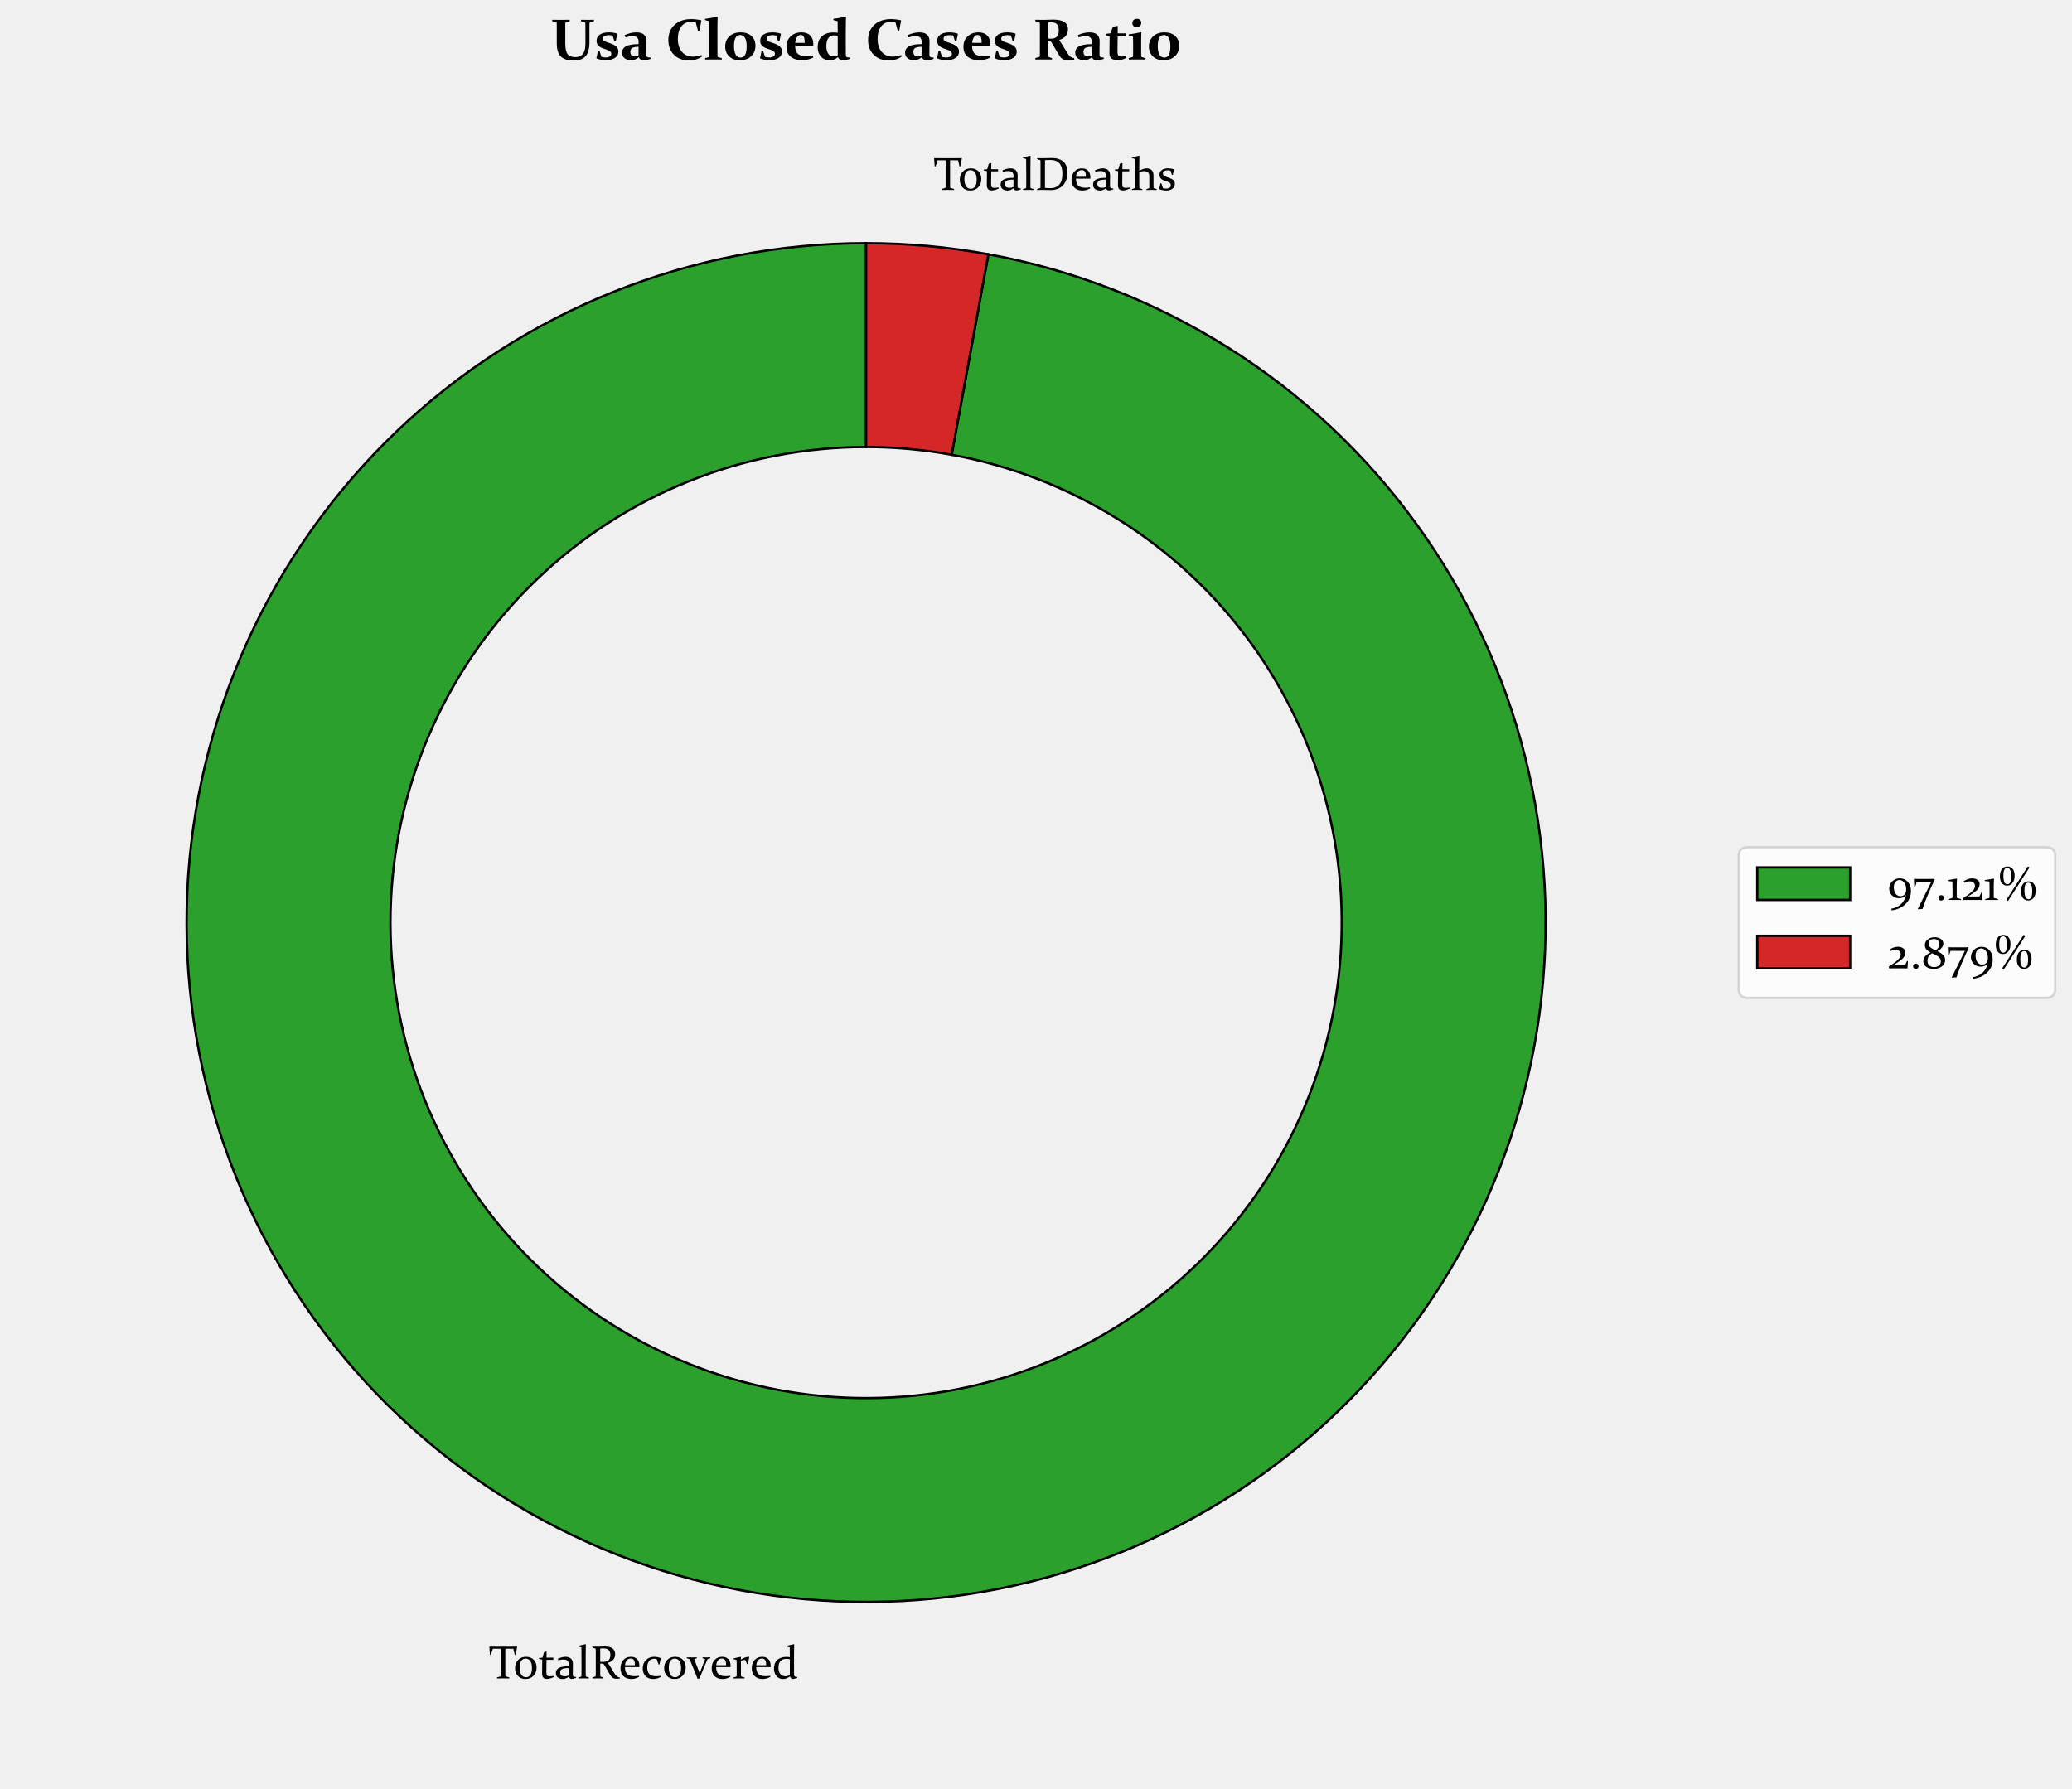
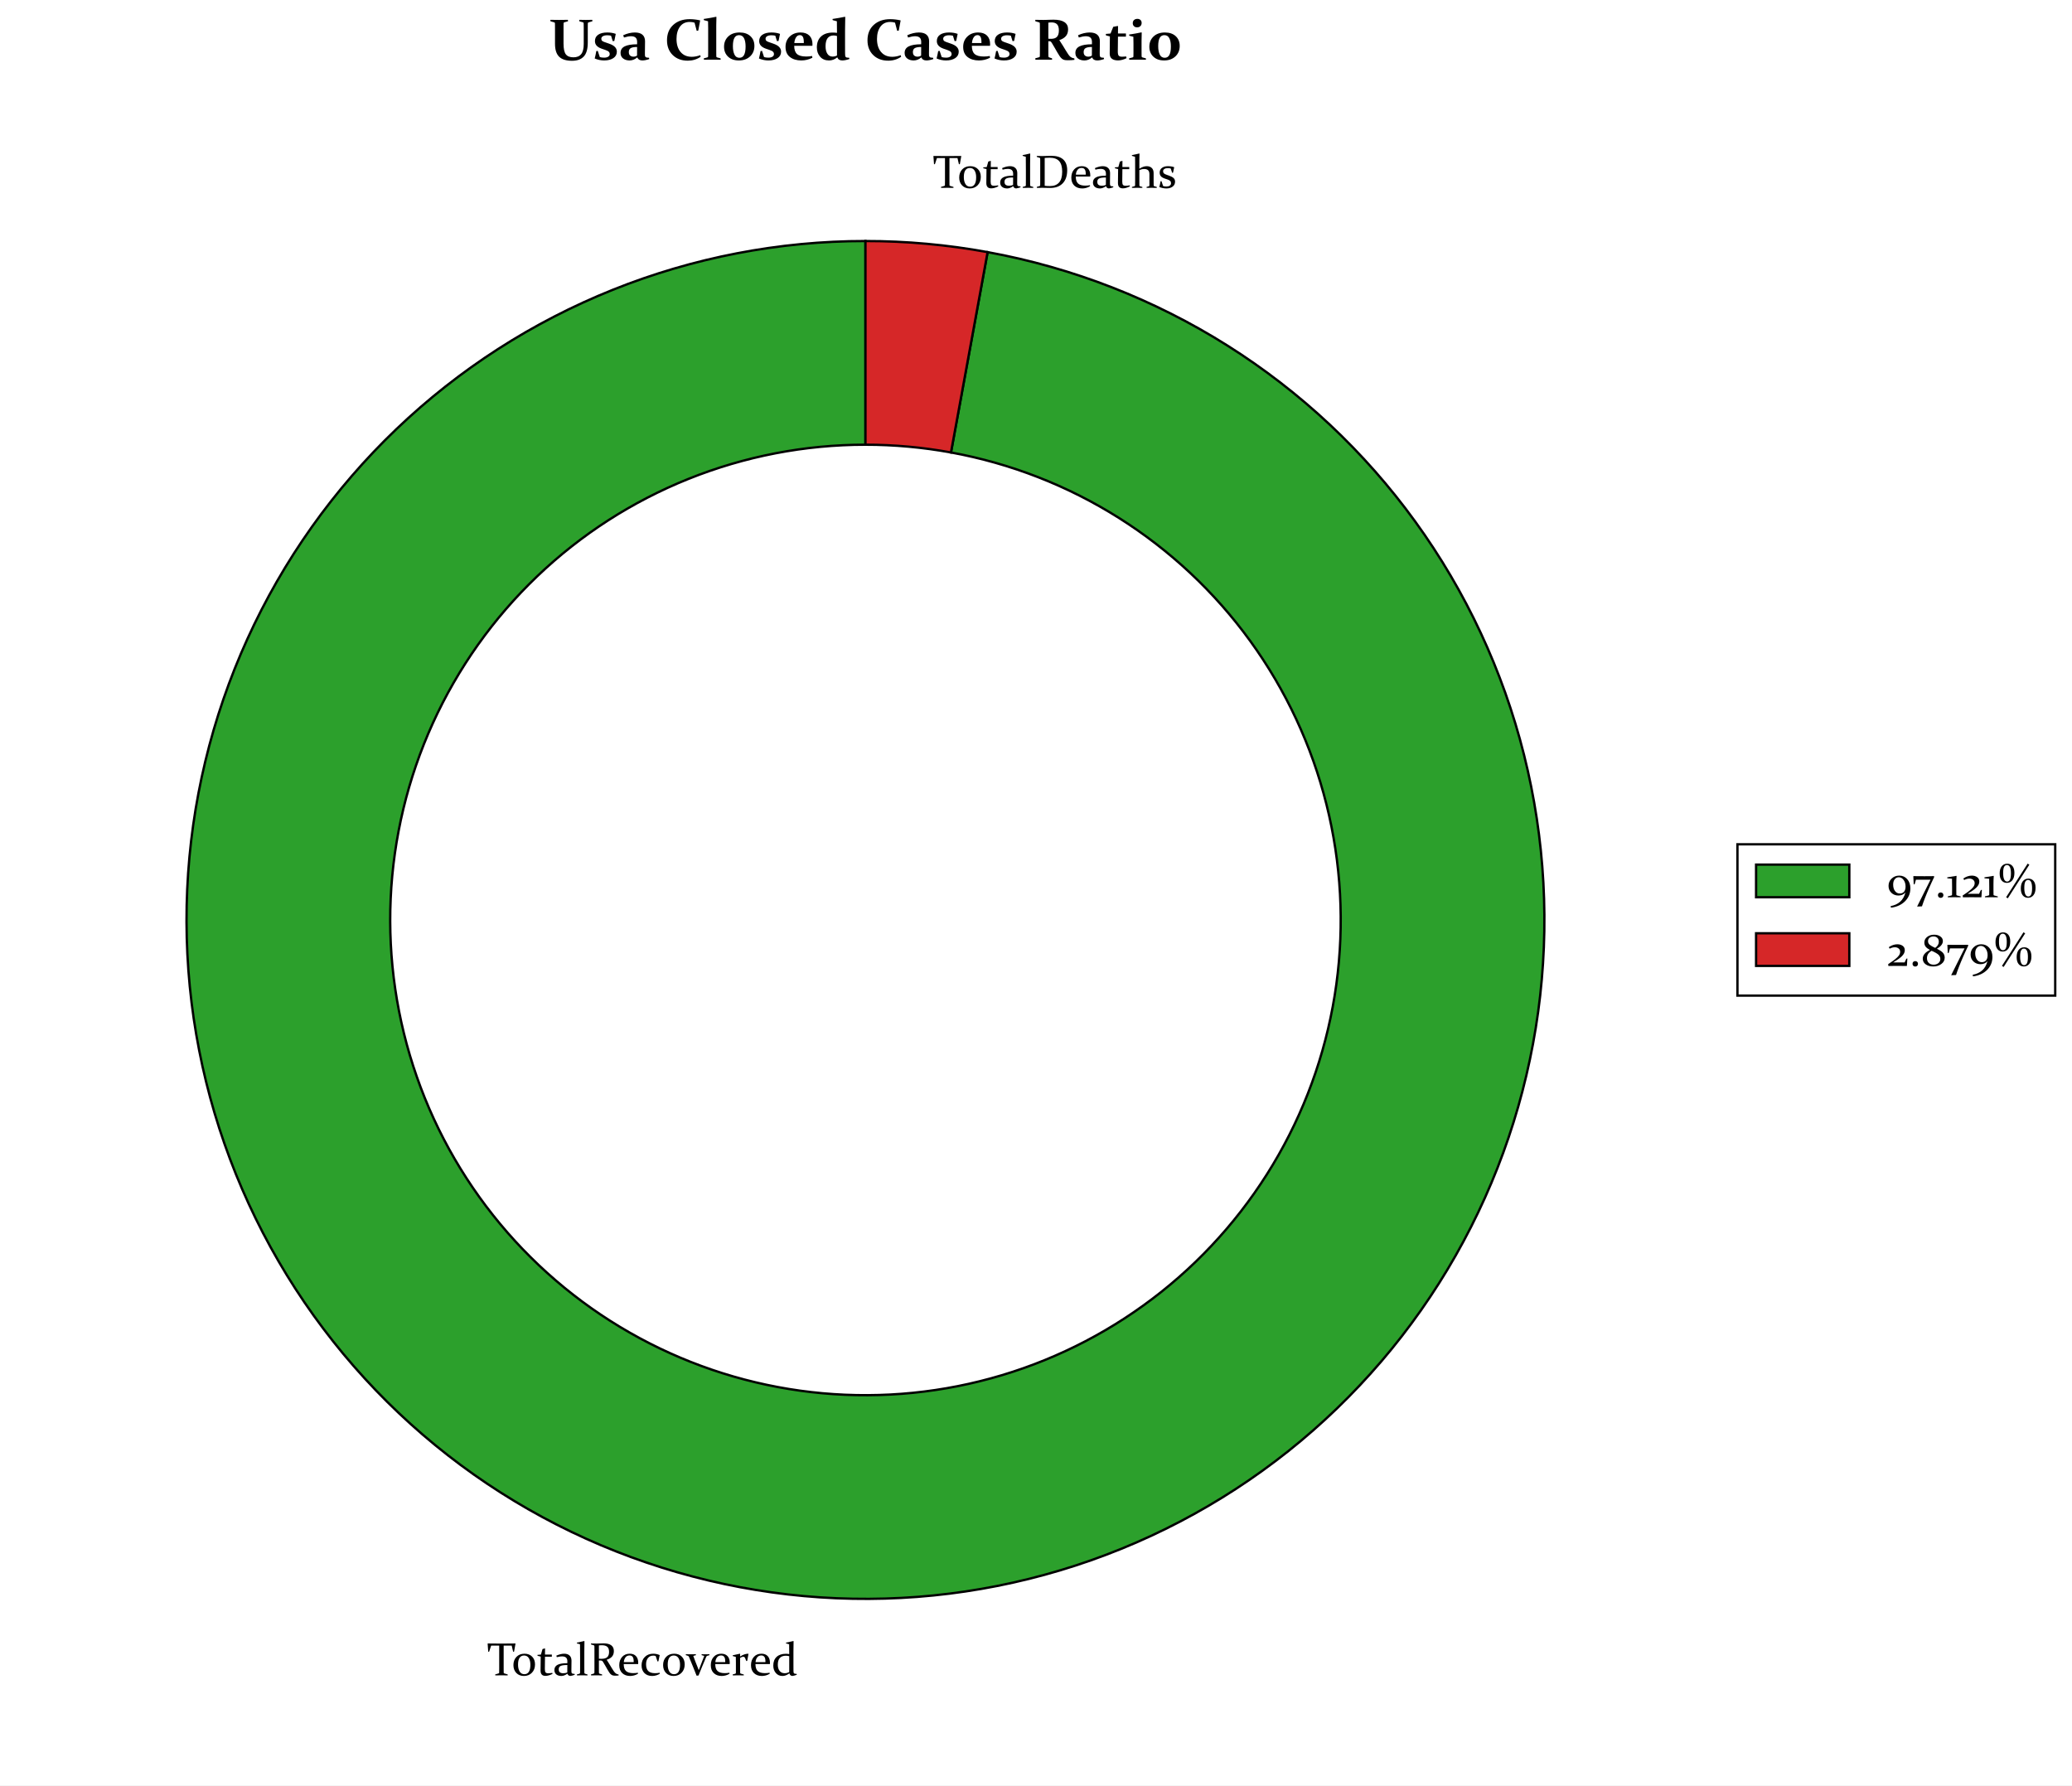
- <svg xmlns="http://www.w3.org/2000/svg" xmlns:xlink="http://www.w3.org/1999/xlink" height="770.4pt" version="1.1" viewBox="0 0 892.352 770.4" width="892.352pt">
+ <svg xmlns="http://www.w3.org/2000/svg" xmlns:xlink="http://www.w3.org/1999/xlink" height="766.08pt" version="1.1" viewBox="0 0 889.032 766.08" width="889.032pt">
  <defs>
    <style type="text/css">*{stroke-linecap:butt;stroke-linejoin:round;}</style>
  </defs>
  <g id="figure_1">
    <g id="patch_1">
-       <path d="M 0 770.4  L 892.352 770.4  L 892.352 0  L 0 0  z " style="fill:none;" />
+       <path d="M 0 766.08  L 889.032 766.08  L 889.032 0  L 0 0  z " style="fill:#ffffff;" />
    </g>
    <g id="axes_1">
      <g id="patch_2">
-         <path d="M 373.003 104.755  C 335.686 104.755 298.712 111.893 264.077 125.782  C 229.442 139.672 197.782 160.059 170.805 185.842  C 143.829 211.625 122.031 242.332 106.59 276.303  C 91.149 310.275 82.347 346.889 80.66 384.167  C 78.973 421.445 84.431 458.704 96.741 493.931  C 109.05 529.159 127.985 561.709 152.522 589.824  C 177.06 617.938 206.749 641.102 239.988 658.063  C 273.227 675.024 309.405 685.472 346.569 688.843  C 383.733 692.214 421.2 688.445 456.948 677.741  C 492.696 667.037 526.069 649.593 555.264 626.352  C 584.459 603.111 608.941 574.499 627.388 542.061  C 645.835 509.623 657.908 473.954 662.956 436.981  C 668.003 400.007 665.932 362.407 656.855 326.212  C 647.778 290.017 631.861 255.889 609.963 225.673  C 588.066 195.457 560.59 169.707 529.019 149.812  C 497.448 129.918 462.362 116.244 425.654 109.531  L 409.859 195.891  C 435.554 200.59 460.115 210.162 482.214 224.088  C 504.314 238.014 523.547 256.039 538.875 277.19  C 554.203 298.342 565.345 322.231 571.699 347.568  C 578.053 372.904 579.503 399.224 575.97 425.106  C 572.436 450.987 563.985 475.955 551.073 498.662  C 538.16 521.368 521.022 541.397 500.586 557.665  C 480.149 573.934 456.788 586.145 431.765 593.638  C 406.741 601.131 380.514 603.769 354.499 601.409  C 328.484 599.05 303.16 591.736 279.893 579.863  C 256.625 567.99 235.843 551.776 218.666 532.096  C 201.49 512.415 188.236 489.63 179.619 464.971  C 171.003 440.312 167.182 414.231 168.363 388.136  C 169.544 362.041 175.705 336.412 186.514 312.632  C 197.323 288.851 212.581 267.357 231.464 249.309  C 250.348 231.26 272.511 216.989 296.755 207.267  C 320.999 197.544 346.881 192.548 373.003 192.548  L 373.003 104.755  z " style="fill:#2ca02c;stroke:#000000;stroke-linejoin:miter;" />
+         <path d="M 371.343 103.423  C 334.196 103.423 297.389 110.528 262.912 124.355  C 228.434 138.181 196.917 158.476 170.063 184.142  C 143.209 209.808 121.51 240.376 106.139 274.193  C 90.768 308.01 82.006 344.458 80.326 381.567  C 78.647 418.676 84.081 455.766 96.335 490.833  C 108.588 525.901 127.437 558.303 151.863 586.29  C 176.289 614.277 205.844 637.336 238.932 654.22  C 272.02 671.104 308.034 681.505 345.029 684.861  C 382.024 688.216 419.322 684.465 454.907 673.809  C 490.493 663.153 523.714 645.788 552.777 622.653  C 581.84 599.517 606.211 571.035 624.574 538.744  C 642.937 506.453 654.955 470.946 659.98 434.141  C 665.004 397.335 662.943 359.906 653.907 323.875  C 644.871 287.844 629.026 253.871 607.228 223.793  C 585.43 193.714 558.079 168.08 526.651 148.276  C 495.224 128.472 460.296 114.86 423.755 108.177  L 408.032 194.145  C 433.61 198.823 458.059 208.351 480.059 222.214  C 502.058 236.077 521.204 254.021 536.462 275.076  C 551.721 296.131 562.812 319.912 569.138 345.134  C 575.463 370.356 576.906 396.556 573.389 422.32  C 569.871 448.084 561.459 472.939 548.604 495.542  C 535.75 518.146 518.691 538.083 498.347 554.278  C 478.003 570.473 454.748 582.628 429.838 590.087  C 404.928 597.546 378.82 600.172 352.923 597.824  C 327.026 595.475 301.817 588.194 278.655 576.375  C 255.494 564.556 234.805 548.415 217.707 528.824  C 200.609 509.234 187.415 486.552 178.837 462.005  C 170.259 437.457 166.456 411.494 167.631 385.518  C 168.807 359.542 174.94 334.028 185.7 310.356  C 196.46 286.684 211.649 265.287 230.447 247.321  C 249.245 229.354 271.307 215.148 295.441 205.47  C 319.575 195.791 345.34 190.817 371.343 190.817  L 371.343 103.423  z " style="fill:#2ca02c;stroke:#000000;stroke-linejoin:miter;" />
      </g>
      <g id="patch_3">
-         <path d="M 425.654 109.531  C 416.974 107.943 408.225 106.749 399.437 105.951  C 390.648 105.154 381.828 104.755 373.003 104.755  L 373.003 192.548  C 379.18 192.548 385.354 192.827 391.506 193.385  C 397.659 193.943 403.782 194.779 409.859 195.891  L 425.654 109.531  z " style="fill:#d62728;stroke:#000000;stroke-linejoin:miter;" />
+         <path d="M 423.755 108.177  C 415.114 106.596 406.406 105.407 397.657 104.614  C 388.908 103.82 380.128 103.423 371.343 103.423  L 371.343 190.817  C 377.492 190.817 383.638 191.095 389.763 191.651  C 395.887 192.206 401.983 193.039 408.032 194.145  L 423.755 108.177  z " style="fill:#d62728;stroke:#000000;stroke-linejoin:miter;" />
      </g>
      <g id="matplotlib.axis_1" />
      <g id="matplotlib.axis_2" />
      <g id="text_1">
-         <g transform="translate(210.5442 722.9721)scale(0.2 -0.2)">
+         <g transform="translate(209.0161 718.8573)scale(0.2 -0.2)">
          <defs>
            <path d="M 30.766 0  Q 24.75 0 17.484 -0.141  L 17.281 1.953  L 24.516 4.109  Q 25.734 4.438 25.781 5.609  Q 25.875 9.328 25.875 15.094  L 25.875 63.812  L 8.641 63.812  L 4.297 50.828  L 2.344 50.484  L 1.078 67.969  L 1.422 68.359  Q 13.422 68.172 24.422 68.172  L 37.453 68.172  Q 48.391 68.172 60.547 68.359  L 60.844 67.969  L 57.766 50.828  L 55.812 50.484  L 52.688 63.812  L 35.453 63.812  L 35.453 15.094  Q 35.453 9.328 35.547 5.609  Q 35.594 4.438 36.812 4.109  L 44.047 1.953  L 44.141 -0.141  Q 36.578 0 30.766 0  z " id="Constantia-84" />
            <path d="M 13.719 23.047  Q 13.719 13.922 17.141 8.172  Q 20.562 2.438 27.297 2.438  Q 33.594 2.438 36.891 7.484  Q 40.188 12.547 40.188 22.469  Q 40.188 31.781 36.719 37.156  Q 33.25 42.531 26.656 42.531  Q 20.406 42.531 17.062 37.688  Q 13.719 32.859 13.719 23.047  z M 50.141 23.484  Q 50.141 12.359 43.422 5.484  Q 36.719 -1.375 26.375 -1.375  Q 16.266 -1.375 10.031 5.094  Q 3.812 11.578 3.812 22.016  Q 3.812 32.766 10.328 39.578  Q 16.844 46.391 27.594 46.391  Q 37.75 46.391 43.938 40.109  Q 50.141 33.844 50.141 23.484  z " id="Constantia-111" />
            <path d="M 17.484 39.938  Q 17.188 23.438 17.188 13.328  Q 17.188 8.25 18.703 6.312  Q 20.219 4.391 24.469 4.391  Q 27.828 4.391 33.25 5.281  L 33.547 3.078  Q 25.094 -1.172 18.453 -1.172  Q 13.141 -1.172 10.547 1.688  Q 7.953 4.547 7.953 10.297  Q 7.953 19.781 8.297 40.234  L 1.562 41.891  L 1.266 43.891  L 8.797 44.531  L 12.156 56.344  Q 14.891 57.078 17.141 57.766  L 17.625 57.422  Q 17.484 51.516 17.484 46.391  L 17.484 44.578  L 32.172 44.578  L 32.172 39.938  z " id="Constantia-116" />
            <path d="M 30.125 22.125  Q 19.438 22.125 15.531 20.016  Q 11.625 17.922 11.625 12.938  Q 11.625 8.297 14.203 6.359  Q 16.797 4.438 21.234 4.438  Q 26.266 4.438 30.031 6.156  z M 6.453 42.234  Q 15.969 46.391 23.297 46.391  Q 30.766 46.391 34.938 42.484  Q 39.109 38.578 39.062 31.203  L 38.812 10.891  Q 38.766 8.406 38.938 6.891  Q 39.109 5.375 39.812 4.562  Q 40.531 3.766 41.938 3.438  Q 43.359 3.125 45.75 3.078  L 46 1.172  Q 43.891 0.344 40.859 -0.484  Q 37.844 -1.312 36.766 -1.312  Q 32.031 -1.312 30.281 3.562  Q 23.438 -1.375 17.391 -1.375  Q 10.594 -1.375 6.469 1.969  Q 2.344 5.328 2.344 11.422  Q 2.344 18.953 9.047 22.516  Q 15.766 26.078 30.125 26.078  L 30.172 29.891  Q 30.219 35.359 27.391 37.984  Q 24.562 40.625 18.703 40.625  Q 14.266 40.625 7.562 38.969  z " id="Constantia-97" />
            <path d="M 2.734 68.5  L 2.484 70.125  Q 11.141 71.781 18.406 73.578  L 18.844 73.188  Q 18.562 65.234 18.562 51.078  L 18.562 19.281  Q 18.562 10.547 18.656 5.219  Q 18.797 3.812 20.016 3.469  L 25.344 1.859  L 25.484 -0.141  Q 18.891 0 14.109 0  Q 9.328 0 2.781 -0.141  L 2.594 1.859  L 8.109 3.469  Q 9.328 3.859 9.422 5.031  Q 9.516 10.547 9.516 17.328  L 9.516 37.406  Q 9.516 55.562 9.328 66.547  z " id="Constantia-108" />
            <path d="M 21.781 14.984  Q 21.781 12.062 21.797 9.719  Q 21.828 7.375 21.875 5.469  Q 21.922 3.953 23.141 3.562  L 28.562 1.953  L 28.719 -0.141  Q 22.906 0 17.094 0  Q 11.188 0 4.984 -0.141  L 4.781 1.953  L 10.797 3.766  Q 12.016 4.109 12.109 5.281  Q 12.156 7.234 12.172 9.641  Q 12.203 12.062 12.203 14.984  L 12.203 54.594  Q 12.203 57.078 12.172 59.078  Q 12.156 61.078 12.109 62.703  Q 12.062 63.969 10.938 64.359  L 4.891 66.266  L 4.781 68.359  Q 11.078 68.172 17.047 68.172  Q 18.219 68.172 20.016 68.234  Q 21.828 68.312 24.422 68.406  Q 27.047 68.5 28.797 68.547  Q 30.562 68.609 31.594 68.609  Q 42.719 68.609 48.281 64.406  Q 53.859 60.203 53.859 52.156  Q 53.859 44.875 50.047 40.359  Q 46.234 35.844 38.422 33.406  Q 41.5 28.719 44.094 24.344  Q 46.688 19.969 48.906 16.328  Q 51.125 12.703 52.969 9.906  Q 54.828 7.125 56.453 5.516  Q 57.281 4.688 58.109 4.078  Q 58.938 3.469 59.844 3.078  Q 60.75 2.688 61.75 2.391  Q 62.75 2.094 63.969 1.812  L 64.109 -0.344  Q 60.594 -0.781 58.203 -0.781  Q 56.203 -0.781 54.688 -0.688  Q 53.172 -0.594 52 -0.297  Q 50.828 0 49.875 0.453  Q 48.922 0.922 48 1.656  Q 46 3.172 44.062 6.031  Q 42.141 8.891 40.062 12.5  Q 37.984 16.109 35.734 20.188  Q 33.5 24.266 31 28.172  Q 30.281 29.344 29.766 30.031  Q 29.25 30.719 28.641 31.109  Q 28.031 31.5 27.219 31.641  Q 26.422 31.781 25.141 31.844  L 21.781 31.938  z M 21.781 35.594  Q 24.75 35.453 27.297 35.453  Q 35.75 35.453 39.672 39.031  Q 43.609 42.625 43.609 50.297  Q 43.609 57.719 39.844 61.125  Q 36.078 64.547 28.078 64.547  Q 26.703 64.547 25.141 64.453  Q 23.578 64.359 21.781 64.156  z " id="Constantia-82" />
            <path d="M 44.047 3.469  Q 39.891 0.875 35.5 -0.25  Q 31.109 -1.375 27.344 -1.375  Q 16.609 -1.375 10.203 4.75  Q 3.812 10.891 3.812 21.781  Q 3.812 32.625 9.938 39.5  Q 16.062 46.391 26.312 46.391  Q 34.906 46.391 39.688 41.234  Q 44.484 36.078 44.484 27  Q 44.484 25.641 44.344 24.219  L 13.375 24.219  Q 13.375 13.719 18.312 9.203  Q 23.25 4.688 33.734 4.688  Q 38.422 4.688 43.75 5.562  z M 34.766 28.266  L 34.766 29.734  Q 34.766 36.672 32.547 39.641  Q 30.328 42.625 25.922 42.625  Q 20.125 42.625 17.047 38.422  Q 13.969 34.234 13.578 28.266  z " id="Constantia-101" />
            <path d="M 42.969 3.469  Q 39.938 1.422 35.469 0.016  Q 31 -1.375 26.609 -1.375  Q 16.062 -1.375 9.906 4.797  Q 3.766 10.984 3.766 21.297  Q 3.766 32.469 10.734 39.422  Q 17.719 46.391 28.812 46.391  Q 35.984 46.391 42.719 43.453  Q 41.109 36.922 39.844 30.078  L 37.938 29.781  L 33.984 41.5  Q 31.734 42.281 28.906 42.281  Q 21.625 42.281 17.516 37.203  Q 13.422 32.125 13.422 23.781  Q 13.422 13.969 18.062 9.281  Q 22.703 4.594 32.766 4.594  Q 37.406 4.594 42.672 5.516  z " id="Constantia-99" />
            <path d="M -1.516 45.266  Q 4.641 45.125 9.422 45.125  Q 13.812 45.125 19.969 45.266  L 20.172 43.266  L 14.5 41.703  Q 18.5 30.328 23.781 17.531  Q 25.141 14.156 26.219 11.078  Q 27.297 14.156 28.719 17.484  Q 33.156 28.422 38.031 41.703  L 32.469 43.266  L 32.281 45.266  Q 36.234 45.125 40.531 45.125  Q 44.922 45.125 49.031 45.266  L 49.219 43.266  L 44.344 41.844  Q 43.219 41.453 42.438 39.938  Q 38.578 31 33.469 18.672  Q 28.375 6.344 25.781 -0.344  L 21.625 -0.781  Q 18.953 6.297 13.891 18.594  Q 8.844 30.906 5.219 39.703  Q 4.438 41.406 3.078 41.891  L -1.422 43.266  z " id="Constantia-118" />
            <path d="M 2.828 42.969  Q 10.984 44.531 18.312 46.391  L 18.797 46.047  L 18.797 40.328  Q 27.828 46.391 36.531 46.391  L 36.766 46.094  Q 35.359 38.812 33.984 31  L 32.031 30.672  Q 30.672 34.812 29.391 37.328  Q 28.125 39.844 25.391 39.844  Q 22.75 39.844 18.797 37.406  L 18.797 16.266  Q 18.797 8.641 18.891 5.375  Q 18.953 4.047 20.125 3.719  L 26.609 1.859  L 26.766 -0.141  Q 19.141 0 14.359 0  Q 9.578 0 3.031 -0.141  L 2.828 1.859  L 8.5 3.516  Q 9.672 3.906 9.719 5.031  Q 9.766 7.125 9.766 11.031  L 9.766 27.688  Q 9.766 35.641 9.578 39.547  L 3.078 41.312  z " id="Constantia-114" />
            <path d="M 37.938 41.016  Q 34.672 42.047 30.609 42.047  Q 22.219 42.047 17.812 37.281  Q 13.422 32.516 13.422 22.859  Q 13.422 14.5 17.328 9.5  Q 21.234 4.5 28.375 4.5  Q 32.953 4.5 37.938 7.031  z M 30.906 70.125  Q 39.594 71.781 46.828 73.578  L 47.266 73.188  Q 46.969 62.75 46.969 50.734  L 46.969 24.172  Q 46.969 17.438 47.016 10.844  Q 47.016 8.344 47.188 6.828  Q 47.359 5.328 48.047 4.516  Q 48.734 3.719 50.078 3.422  Q 51.422 3.125 53.859 3.078  L 54.109 1.172  Q 51.953 0.344 48.953 -0.484  Q 45.953 -1.312 44.875 -1.312  Q 39.938 -1.312 38.234 4.25  Q 30.672 -1.375 23.531 -1.375  Q 14.5 -1.375 9.109 5.047  Q 3.719 11.469 3.719 20.844  Q 3.719 32.953 10.891 39.594  Q 18.062 46.234 30.953 46.234  Q 34.078 46.234 37.938 45.562  Q 37.938 56.344 37.75 66.547  L 31.156 68.5  z " id="Constantia-100" />
          </defs>
          <use xlink:href="#Constantia-84" />
          <use x="52.578" xlink:href="#Constantia-111" />
          <use x="106.631" xlink:href="#Constantia-116" />
          <use x="141.934" xlink:href="#Constantia-97" />
          <use x="189.932" xlink:href="#Constantia-108" />
          <use x="218.008" xlink:href="#Constantia-82" />
          <use x="279.643" xlink:href="#Constantia-101" />
          <use x="327.543" xlink:href="#Constantia-99" />
          <use x="373.686" xlink:href="#Constantia-111" />
          <use x="427.738" xlink:href="#Constantia-118" />
          <use x="476.029" xlink:href="#Constantia-101" />
          <use x="523.93" xlink:href="#Constantia-114" />
          <use x="562.26" xlink:href="#Constantia-101" />
          <use x="610.16" xlink:href="#Constantia-100" />
        </g>
      </g>
      <g id="text_2">
-         <g transform="translate(402.0801 81.79118)scale(0.2 -0.2)">
+         <g transform="translate(400.2881 80.58601)scale(0.2 -0.2)">
          <defs>
            <path d="M 17.094 0  Q 11.188 0 4.984 -0.141  L 4.781 1.953  L 10.797 3.766  Q 12.062 4.156 12.109 5.281  Q 12.156 7.234 12.172 9.641  Q 12.203 12.062 12.203 14.984  L 12.203 54.594  Q 12.203 57.078 12.172 59.078  Q 12.156 61.078 12.109 62.703  Q 12.062 63.969 10.938 64.359  L 4.891 66.266  L 4.781 68.359  Q 11.078 68.172 17.047 68.172  Q 21.922 68.172 26.453 68.406  Q 31 68.656 35.797 68.656  Q 52.875 68.656 61.469 60.859  Q 70.062 53.078 70.062 37.75  Q 70.062 19.672 60.516 9.688  Q 50.984 -0.297 33.734 -0.297  Q 29 -0.297 25.281 -0.141  Q 21.578 0 17.094 0  z M 21.781 4.344  Q 24.656 3.953 27.406 3.828  Q 30.172 3.719 32.953 3.719  Q 45.844 3.719 52.578 11.297  Q 59.328 18.891 59.328 34.578  Q 59.328 49.812 52.922 57.156  Q 46.531 64.5 32.672 64.5  Q 30.469 64.5 27.797 64.406  Q 25.141 64.312 21.781 64.062  z " id="Constantia-68" />
            <path d="M 2.484 70.125  Q 10.453 71.688 18.406 73.578  L 18.844 73.188  Q 18.609 68.609 18.578 60.109  Q 18.562 51.609 18.562 40.922  Q 27.047 46.391 34.375 46.391  Q 41.156 46.391 45.156 42.594  Q 49.172 38.812 49.172 31.5  L 49.172 14.266  Q 49.172 8.641 49.266 5.219  Q 49.312 3.953 50.484 3.516  L 55.953 1.859  L 56.062 -0.141  Q 49.609 0 44.828 0  Q 40.047 0 34.188 -0.141  L 33.984 1.859  L 38.812 3.266  Q 39.984 3.656 40.094 4.781  Q 40.141 5.469 40.141 7.859  L 40.141 29.156  Q 40.141 35.156 37.25 37.766  Q 34.375 40.375 28.766 40.375  Q 23.922 40.375 18.562 38.031  L 18.562 16.109  Q 18.562 10.062 18.656 5.031  Q 18.703 3.656 19.875 3.328  L 24.953 1.859  L 25.047 -0.141  Q 18.891 0 14.109 0  Q 9.328 0 2.781 -0.141  L 2.594 1.859  L 8.109 3.469  Q 9.375 3.859 9.422 5.031  Q 9.516 9.719 9.516 17  L 9.516 37.406  Q 9.516 47.359 9.484 55.031  Q 9.469 62.703 9.328 66.547  L 2.734 68.5  z " id="Constantia-104" />
            <path d="M 27.875 41.453  Q 25.047 42.234 21.734 42.234  Q 17.141 42.234 14.328 40.453  Q 11.531 38.672 11.531 35.594  Q 11.531 32.625 13.359 30.906  Q 15.188 29.203 20.172 27.547  L 24.172 26.172  Q 30.906 23.875 34.047 20.922  Q 37.203 17.969 37.203 13.188  Q 37.203 6.391 31.922 2.5  Q 26.656 -1.375 18.609 -1.375  Q 11.188 -1.375 3.422 1.656  Q 5.078 8.016 6.109 14.062  L 8.016 14.359  L 11.531 3.859  Q 14.312 2.781 18.609 2.781  Q 23.141 2.781 25.844 4.641  Q 28.562 6.5 28.562 9.859  Q 28.562 12.984 26.734 14.797  Q 24.906 16.609 20.906 17.922  L 15.828 19.625  Q 9.234 21.828 6.719 24.922  Q 4.203 28.031 4.203 32.625  Q 4.203 39.016 9.062 42.703  Q 13.922 46.391 21.875 46.391  Q 29.297 46.391 35.359 44.234  Q 33.984 38.672 32.859 32.469  L 31 32.125  z " id="Constantia-115" />
          </defs>
          <use xlink:href="#Constantia-84" />
          <use x="52.578" xlink:href="#Constantia-111" />
          <use x="106.631" xlink:href="#Constantia-116" />
          <use x="141.934" xlink:href="#Constantia-97" />
          <use x="189.932" xlink:href="#Constantia-108" />
          <use x="218.008" xlink:href="#Constantia-68" />
          <use x="293.105" xlink:href="#Constantia-101" />
          <use x="341.006" xlink:href="#Constantia-97" />
          <use x="389.004" xlink:href="#Constantia-116" />
          <use x="424.307" xlink:href="#Constantia-104" />
          <use x="482.266" xlink:href="#Constantia-115" />
        </g>
      </g>
      <g id="text_3">
-         <g transform="translate(237.1922 25.59453)scale(0.25 -0.25)">
+         <g transform="translate(235.5322 25.59453)scale(0.25 -0.25)">
          <defs>
            <path d="M 2.438 68.359  Q 9.234 68.172 17.484 68.172  Q 25.984 68.172 32.516 68.359  L 32.766 65.875  L 26.422 64.062  Q 25.25 63.766 25.141 62.594  Q 25.094 60.844 25.062 58.812  Q 25.047 56.781 25.047 54.438  L 25.047 27.547  Q 25.047 14.203 29.047 9.094  Q 33.062 4 42.047 4  Q 50.875 4 55.297 9.391  Q 59.719 14.797 59.719 26.906  L 59.719 54.438  Q 59.719 56.781 59.672 58.812  Q 59.625 60.844 59.578 62.594  Q 59.516 63.719 58.297 64.062  L 52.25 65.766  L 52.094 68.359  Q 58.594 68.172 63.328 68.172  Q 67.719 68.172 74.359 68.359  L 74.609 65.875  L 67.969 63.969  Q 66.797 63.625 66.75 62.359  Q 66.703 60.688 66.672 58.688  Q 66.656 56.688 66.656 54.25  L 66.656 29.438  Q 66.656 12.641 59.734 5.344  Q 52.828 -1.953 39.656 -1.953  Q 24.656 -1.953 17.531 5  Q 10.406 11.969 10.406 27.297  L 10.406 54.25  Q 10.406 56.688 10.375 58.688  Q 10.359 60.688 10.297 62.359  Q 10.25 63.625 9.125 63.969  L 2.594 65.875  z " id="Constantia-Bold-85" />
            <path d="M 31.938 41.109  Q 28.859 41.844 25.297 41.844  Q 20.844 41.844 18.031 40.281  Q 15.234 38.719 15.234 35.844  Q 15.234 33.641 16.453 32.438  Q 17.672 31.25 20.656 30.219  L 28.469 27.484  Q 35.453 25.094 38.672 21.703  Q 41.891 18.312 41.891 13.766  Q 41.891 6.594 35.859 2.609  Q 29.828 -1.375 20.016 -1.375  Q 11.812 -1.375 3.906 2  Q 5.562 8.547 6.641 14.703  L 9.125 15.094  L 12.641 4.438  Q 15.625 3.422 20.125 3.422  Q 24.359 3.422 27 5.031  Q 29.641 6.641 29.641 9.516  Q 29.641 11.922 28.047 13.547  Q 26.469 15.188 21.734 16.797  L 15.766 18.844  Q 10.062 20.844 7.172 24.047  Q 4.297 27.25 4.297 31.891  Q 4.297 39.016 9.906 42.812  Q 15.531 46.625 25.391 46.625  Q 33.5 46.625 40.047 44.234  Q 38.578 37.844 37.547 32.125  L 34.859 31.734  z " id="Constantia-Bold-115" />
            <path d="M 31 21.734  Q 23.344 21.734 20.062 19.781  Q 16.797 17.828 16.797 13.094  Q 16.797 8.797 19.109 6.953  Q 21.438 5.125 24.609 5.125  Q 28.219 5.125 30.906 6.984  z M 7.125 41.891  Q 17.531 46.625 27.156 46.625  Q 35.938 46.625 40.297 42.688  Q 44.672 38.766 44.625 31.391  L 44.391 11.078  Q 44.281 8.594 44.469 7.078  Q 44.672 5.562 45.375 4.75  Q 46.094 3.953 47.484 3.609  Q 48.875 3.266 51.516 3.219  L 51.812 0.984  Q 44.969 -1.375 40.047 -1.375  Q 33.406 -1.375 31.297 3.859  Q 25.094 -1.375 18.172 -1.375  Q 11.375 -1.375 6.984 2.016  Q 2.594 5.422 2.594 11.578  Q 2.594 19.234 9.688 22.797  Q 16.797 26.375 31 26.375  L 31.062 30.031  Q 31.109 35.25 28.547 37.719  Q 25.984 40.188 20.562 40.188  Q 15.531 40.188 8.5 37.984  z " id="Constantia-Bold-97" />
            <path id="Constantia-Bold-32" />
            <path d="M 58.5 49.906  L 55.812 49.469  L 52.094 63.484  Q 48.25 64.703 43.75 64.703  Q 32.953 64.703 27.047 56.609  Q 21.141 48.531 21.141 35.453  Q 21.141 21.484 28.094 13.188  Q 35.062 4.891 47.406 4.891  Q 54.297 4.891 61.922 7.672  L 62.547 4.891  Q 52.781 -1.766 40.484 -1.766  Q 24.516 -1.766 14.672 7.859  Q 4.828 17.484 4.828 33.203  Q 4.828 49.953 15.625 59.719  Q 26.422 69.484 43.797 69.484  Q 52.391 69.484 61.375 67.484  L 61.672 67  z " id="Constantia-Bold-67" />
            <path d="M 1.859 69.828  Q 14.062 71.625 23.141 73.578  L 23.688 73.188  Q 23.391 66.453 23.391 58.844  L 23.391 13.672  Q 23.391 7.859 23.484 5.562  Q 23.578 4.25 24.703 3.906  L 30.812 2.203  L 30.953 -0.141  Q 23.734 0 16.609 0  Q 9.328 0 2.25 -0.141  L 2 2.203  L 8.203 3.906  Q 9.328 4.203 9.422 5.375  Q 9.516 7.281 9.516 11.766  L 9.516 54.109  Q 9.516 60.5 9.328 65.875  L 2.156 67.828  z " id="Constantia-Bold-108" />
            <path d="M 19.047 23.188  Q 19.047 14.312 21.703 8.766  Q 24.359 3.219 30.219 3.219  Q 35.688 3.219 38.25 8.094  Q 40.828 12.984 40.828 22.609  Q 40.828 31.641 38.109 36.844  Q 35.406 42.047 29.641 42.047  Q 24.266 42.047 21.656 37.359  Q 19.047 32.672 19.047 23.188  z M 55.953 23.578  Q 55.953 12.453 48.531 5.531  Q 41.109 -1.375 29.203 -1.375  Q 17.625 -1.375 10.734 5.141  Q 3.859 11.672 3.859 22.219  Q 3.859 32.906 11.078 39.766  Q 18.312 46.625 30.609 46.625  Q 42.281 46.625 49.109 40.297  Q 55.953 33.984 55.953 23.578  z " id="Constantia-Bold-111" />
            <path d="M 49.906 3.219  Q 40.875 -1.375 30.859 -1.375  Q 18.953 -1.375 11.406 4.516  Q 3.859 10.406 3.859 21.875  Q 3.859 32.812 11.109 39.719  Q 18.359 46.625 29.594 46.625  Q 39.406 46.625 44.75 41.328  Q 50.094 36.031 50.094 26.703  Q 50.094 25.297 49.953 23.781  L 18.75 23.781  Q 18.75 13.969 23.562 9.672  Q 28.375 5.375 39.359 5.375  Q 44.672 5.375 49.516 6.297  z M 35.25 28.516  L 35.25 29.688  Q 35.25 36.328 33.562 39.203  Q 31.891 42.094 28.422 42.094  Q 24.266 42.094 21.797 38.109  Q 19.344 34.125 18.953 28.516  z " id="Constantia-Bold-101" />
            <path d="M 38.422 40.578  Q 35.797 41.5 32.516 41.5  Q 25.828 41.5 22.312 36.891  Q 18.797 32.281 18.797 23  Q 18.797 14.938 21.922 10.109  Q 25.047 5.281 30.719 5.281  Q 34.906 5.281 38.422 7.078  z M 30.719 69.828  Q 42.625 71.625 52 73.578  L 52.594 73.188  Q 52.25 62.75 52.25 50.734  L 52.25 24.172  Q 52.25 17.781 52.297 10.984  Q 52.297 8.5 52.484 6.984  Q 52.688 5.469 53.344 4.656  Q 54 3.859 55.359 3.562  Q 56.734 3.266 59.375 3.219  L 59.672 1.078  Q 52.547 -1.375 47.516 -1.375  Q 40.969 -1.375 38.922 3.953  Q 32.516 -1.375 24.75 -1.375  Q 15.094 -1.375 9.469 5  Q 3.859 11.375 3.859 20.953  Q 3.859 33.156 11.109 39.812  Q 18.359 46.484 31.391 46.484  Q 34.625 46.484 38.422 45.953  Q 38.422 56.25 38.234 65.875  L 31.062 67.828  z " id="Constantia-Bold-100" />
            <path d="M 26.703 15.328  Q 26.703 12.406 26.734 10.078  Q 26.766 7.766 26.812 5.859  Q 26.859 4.297 27.938 3.953  L 33.016 2.297  L 33.156 -0.141  Q 27.734 0 19.734 0  Q 11.188 0 4.5 -0.141  L 4.25 2.297  L 10.797 4.109  Q 12.016 4.438 12.109 5.609  Q 12.156 7.562 12.172 9.984  Q 12.203 12.406 12.203 15.328  L 12.203 54.25  Q 12.203 56.688 12.172 58.688  Q 12.156 60.688 12.109 62.359  Q 12.062 63.625 10.938 63.969  L 4.391 65.875  L 4.25 68.359  Q 11.078 68.172 18.266 68.172  Q 19.781 68.172 22.016 68.234  Q 24.266 68.312 27.484 68.406  Q 30.422 68.5 32.391 68.547  Q 34.375 68.609 35.5 68.609  Q 48.047 68.609 54.312 64.406  Q 60.594 60.203 60.594 52.156  Q 60.594 44.875 56.766 40.406  Q 52.938 35.938 45.516 33.547  Q 49.609 27.484 51.828 23.719  Q 54.047 19.969 56.297 16.328  Q 58.547 12.703 60.375 9.906  Q 62.203 7.125 63.812 5.516  Q 64.703 4.781 65.5 4.25  Q 66.312 3.719 67.188 3.328  Q 68.062 2.938 69.062 2.656  Q 70.062 2.391 71.297 2.156  L 71.484 -0.344  Q 66.703 -1.031 60.547 -1.031  Q 55.672 -1.031 53.719 -0.391  Q 51.766 0.25 50.25 1.422  Q 48 3.172 46.109 6  Q 44.234 8.844 42.141 12.406  Q 40.047 15.969 37.812 19.969  Q 35.594 23.969 33.156 27.875  Q 32.422 29 31.953 29.734  Q 31.5 30.469 31.031 30.828  Q 30.562 31.203 30.047 31.375  Q 29.547 31.547 28.766 31.594  L 26.703 31.641  z M 26.703 35.891  Q 29.297 35.75 31.391 35.75  Q 38.328 35.75 41.547 39.234  Q 44.781 42.719 44.781 50.141  Q 44.781 57.328 41.672 60.625  Q 38.578 63.922 32.031 63.922  Q 30.906 63.922 29.609 63.812  Q 28.328 63.719 26.703 63.531  z " id="Constantia-Bold-82" />
            <path d="M 22.125 39.547  Q 21.828 24.312 21.828 13.719  Q 21.828 8.797 23.344 6.906  Q 24.859 5.031 29.156 5.031  Q 32.469 5.031 36.375 5.422  L 36.766 2.484  Q 29 -1.312 22.266 -1.312  Q 15.438 -1.312 11.688 1.531  Q 7.953 4.391 7.953 10.156  Q 7.953 20.312 8.25 39.797  L 1.656 41.5  L 1.219 44.141  L 9.375 44.875  L 14.016 56.344  Q 18.172 57.078 21.578 57.766  L 22.266 57.422  Q 22.125 51.516 22.125 44.875  L 35.797 44.875  L 35.797 39.547  z " id="Constantia-Bold-116" />
            <path d="M 23.781 62.984  Q 23.781 59.625 21.609 57.516  Q 19.438 55.422 15.922 55.422  Q 12.703 55.422 10.625 57.391  Q 8.547 59.375 8.547 62.547  Q 8.547 66.016 10.734 68.016  Q 12.938 70.016 16.453 70.016  Q 19.672 70.016 21.719 68.188  Q 23.781 66.359 23.781 62.984  z M 2.297 43.062  Q 14.312 44.875 23.391 46.828  L 23.922 46.438  Q 23.641 39.703 23.641 32.078  L 23.641 13.672  Q 23.641 7.859 23.734 5.562  Q 23.828 4.25 24.953 3.906  L 31.062 2.203  L 31.203 -0.141  Q 23.969 0 16.844 0  Q 9.578 0 2.484 -0.141  L 2.25 2.203  L 8.453 3.906  Q 9.578 4.203 9.672 5.375  Q 9.766 7.281 9.766 11.766  L 9.766 27.484  Q 9.766 33.891 9.578 39.266  L 2.594 41.062  z " id="Constantia-Bold-105" />
          </defs>
          <use xlink:href="#Constantia-Bold-85" />
          <use x="74.66" xlink:href="#Constantia-Bold-115" />
          <use x="120.314" xlink:href="#Constantia-Bold-97" />
          <use x="173.879" xlink:href="#Constantia-Bold-32" />
          <use x="197.805" xlink:href="#Constantia-Bold-67" />
          <use x="263.771" xlink:href="#Constantia-Bold-108" />
          <use x="296.682" xlink:href="#Constantia-Bold-111" />
          <use x="356.545" xlink:href="#Constantia-Bold-115" />
          <use x="402.199" xlink:href="#Constantia-Bold-101" />
          <use x="455.959" xlink:href="#Constantia-Bold-100" />
          <use x="517.971" xlink:href="#Constantia-Bold-32" />
          <use x="541.896" xlink:href="#Constantia-Bold-67" />
          <use x="607.863" xlink:href="#Constantia-Bold-97" />
          <use x="661.428" xlink:href="#Constantia-Bold-115" />
          <use x="707.082" xlink:href="#Constantia-Bold-101" />
          <use x="760.842" xlink:href="#Constantia-Bold-115" />
          <use x="806.496" xlink:href="#Constantia-Bold-32" />
          <use x="830.422" xlink:href="#Constantia-Bold-82" />
          <use x="900.93" xlink:href="#Constantia-Bold-97" />
          <use x="954.494" xlink:href="#Constantia-Bold-116" />
          <use x="993.459" xlink:href="#Constantia-Bold-105" />
          <use x="1026.613" xlink:href="#Constantia-Bold-111" />
        </g>
      </g>
      <g id="legend_1">
        <g id="patch_4">
-           <path d="M 752.805 429.86  L 881.152 429.86  Q 885.152 429.86 885.152 425.86  L 885.152 368.935  Q 885.152 364.935 881.152 364.935  L 752.805 364.935  Q 748.805 364.935 748.805 368.935  L 748.805 425.86  Q 748.805 429.86 752.805 429.86  z " style="fill:#ffffff;opacity:0.8;stroke:#cccccc;stroke-linejoin:miter;" />
+           <path d="M 745.485 427.2  L 881.832 427.2  L 881.832 362.275  L 745.485 362.275  z " style="fill:#ffffff;stroke:#000000;stroke-linejoin:miter;" />
        </g>
        <g id="patch_5">
-           <path d="M 756.805 387.65  L 796.805 387.65  L 796.805 373.65  L 756.805 373.65  z " style="fill:#2ca02c;stroke:#000000;stroke-linejoin:miter;" />
+           <path d="M 753.485 384.99  L 793.485 384.99  L 793.485 370.99  L 753.485 370.99  z " style="fill:#2ca02c;stroke:#000000;stroke-linejoin:miter;" />
        </g>
        <g id="text_4">
-           <g transform="translate(812.8055 387.6504)scale(0.2 -0.2)">
+           <g transform="translate(809.4855 384.9904)scale(0.2 -0.2)">
            <defs>
              <path d="M 8.641 -19  Q 20.906 -16.797 28.984 -9.672  Q 37.062 -2.547 40.375 10.109  L 40.281 10.156  Q 34.578 3.656 25.438 3.656  Q 16.312 3.656 10.234 9.484  Q 4.156 15.328 4.156 24.312  Q 4.156 33.688 10.797 40.031  Q 17.438 46.391 27.047 46.391  Q 37.547 46.391 44.266 38.75  Q 50.984 31.109 50.984 19.188  Q 50.984 2.828 39.578 -8.594  Q 28.172 -20.016 9.328 -22.469  z M 14.062 27.25  Q 14.062 18.562 18.016 13.281  Q 21.969 8.016 28.125 8.016  Q 34.234 8.016 37.453 11.938  Q 40.672 15.875 40.672 22.906  Q 40.672 31.453 36.422 37.156  Q 32.172 42.875 26.219 42.875  Q 20.953 42.875 17.5 38.641  Q 14.062 34.422 14.062 27.25  z " id="Constantia-57" />
              <path d="M 10.938 -19.672  L 39.5 37.547  L 8.297 37.547  L 5.469 27.875  L 3.516 27.547  L 2.688 44.922  L 3.031 45.312  Q 8.797 45.219 14.266 45.172  Q 19.734 45.125 25 45.125  L 27.734 45.125  Q 33.016 45.125 37.844 45.172  Q 42.672 45.219 47.172 45.312  L 47.359 43.219  Q 44.828 37.984 42.266 32.469  Q 39.703 26.953 37.234 21.312  Q 34.766 15.672 32.422 10.125  Q 30.078 4.594 28.031 -0.656  Q 25.984 -5.906 24.25 -10.688  Q 22.516 -15.484 21.234 -19.531  L 11.188 -20.016  z " id="Constantia-55" />
              <path d="M 13.094 10.25  Q 15.625 10.25 17.25 8.656  Q 18.891 7.078 18.891 4.5  Q 18.891 1.906 17.25 0.266  Q 15.625 -1.375 13.094 -1.375  Q 10.406 -1.375 8.781 0.266  Q 7.172 1.906 7.172 4.5  Q 7.172 7.078 8.781 8.656  Q 10.406 10.25 13.094 10.25  z " id="Constantia-46" />
              <path d="M 1.703 40.625  L 1.469 42.672  Q 11.281 44.141 21.094 45.906  L 21.531 45.516  Q 20.953 36.969 20.953 27.875  L 20.953 15.969  Q 20.953 9.516 21.047 5.562  Q 21.094 4.156 22.406 3.812  L 30.172 1.812  L 30.328 -0.141  Q 21.297 0 16.5 0  Q 11.719 0 2.734 -0.141  L 2.547 1.812  L 10.5 3.812  Q 11.766 4.156 11.812 5.375  Q 11.922 9.328 11.922 14.156  L 11.922 22.266  Q 11.922 32.078 11.719 39.656  z " id="Constantia-49" />
              <path d="M 42.391 15.484  L 44.531 15.875  L 43.562 0.203  L 43.219 -0.141  Q 33.25 0 22.359 0  Q 12.25 0 3.766 -0.141  L 3.422 3.859  Q 8.016 6.844 11.672 9.375  Q 15.328 11.922 18.016 14.109  Q 20.703 16.266 22.75 18.219  Q 24.812 20.172 26.203 22.094  Q 27.594 24.031 28.312 26.031  Q 29.047 28.031 29.047 30.219  Q 29.047 34.719 25.781 37.344  Q 22.516 39.984 17.781 39.984  Q 12.203 39.984 6.547 36.969  L 4.688 40.188  Q 13.812 46.391 23 46.391  Q 29.891 46.391 34.453 43.047  Q 39.016 39.703 39.016 33.734  Q 39.016 30.031 37.344 26.828  Q 35.688 23.641 32.516 20.562  Q 29.344 17.484 24.75 14.328  Q 20.172 11.188 14.266 7.672  L 14.312 7.422  L 38.578 7.422  z " id="Constantia-50" />
              <path d="M 10.422 51.922  Q 10.422 43.031 12.562 38.312  Q 14.719 33.609 18.969 33.609  Q 22.922 33.609 25.016 37.656  Q 27.125 41.719 27.125 51.344  Q 27.125 60.422 24.922 64.766  Q 22.719 69.109 18.578 69.109  Q 14.625 69.109 12.516 65.266  Q 10.422 61.438 10.422 51.922  z M 34.594 52.266  Q 34.594 41.859 30.016 36.312  Q 25.453 30.781 18.375 30.781  Q 11.438 30.781 7.188 35.953  Q 2.953 41.125 2.953 50.891  Q 2.953 61 7.391 66.469  Q 11.828 71.938 19.156 71.938  Q 26.141 71.938 30.359 66.984  Q 34.594 62.031 34.594 52.266  z M 16.781 0  L 62.984 72.125  L 66.641 69.828  L 20.406 -2.297  z M 55.797 19.922  Q 55.797 11.031 57.938 6.312  Q 60.094 1.609 64.344 1.609  Q 68.297 1.609 70.391 5.656  Q 72.5 9.719 72.5 19.344  Q 72.5 28.422 70.297 32.766  Q 68.094 37.109 63.953 37.109  Q 60 37.109 57.891 33.266  Q 55.797 29.438 55.797 19.922  z M 79.969 20.266  Q 79.969 9.859 75.391 4.312  Q 70.828 -1.219 63.75 -1.219  Q 56.812 -1.219 52.562 3.953  Q 48.328 9.125 48.328 18.891  Q 48.328 29 52.766 34.469  Q 57.203 39.938 64.531 39.938  Q 71.516 39.938 75.734 34.984  Q 79.969 30.031 79.969 20.266  z " id="Constantia-37" />
            </defs>
            <use xlink:href="#Constantia-57" />
            <use x="54.639" xlink:href="#Constantia-55" />
            <use x="102.979" xlink:href="#Constantia-46" />
            <use x="128.564" xlink:href="#Constantia-49" />
            <use x="159.863" xlink:href="#Constantia-50" />
            <use x="208.301" xlink:href="#Constantia-49" />
            <use x="239.6" xlink:href="#Constantia-37" />
          </g>
        </g>
        <g id="patch_6">
-           <path d="M 756.805 417.113  L 796.805 417.113  L 796.805 403.113  L 756.805 403.113  z " style="fill:#d62728;stroke:#000000;stroke-linejoin:miter;" />
+           <path d="M 753.485 414.453  L 793.485 414.453  L 793.485 400.453  L 753.485 400.453  z " style="fill:#d62728;stroke:#000000;stroke-linejoin:miter;" />
        </g>
        <g id="text_5">
-           <g transform="translate(812.8055 417.1129)scale(0.2 -0.2)">
+           <g transform="translate(809.4855 414.4529)scale(0.2 -0.2)">
            <defs>
              <path d="M 19.094 34.234  Q 12.062 37.891 9.5 41.547  Q 6.938 45.219 6.938 50.094  Q 6.938 57.422 12.969 62.172  Q 19 66.938 27.984 66.938  Q 36.078 66.938 41.375 63.125  Q 46.688 59.328 46.688 53.266  Q 46.688 44.234 33.844 36.766  Q 43.609 32.031 47.094 27.75  Q 50.594 23.484 50.594 17.578  Q 50.594 9.422 43.406 4.078  Q 36.234 -1.266 26.266 -1.266  Q 16.266 -1.266 9.906 3.297  Q 3.562 7.859 3.562 15.438  Q 3.562 26.812 19.094 34.234  z M 22.562 32.422  Q 12.547 26.703 12.547 16.609  Q 12.547 10.203 16.375 6.422  Q 20.219 2.641 26.906 2.641  Q 33.016 2.641 37.141 6.031  Q 41.266 9.422 41.266 14.844  Q 41.266 20.016 37.5 23.75  Q 33.734 27.484 22.562 32.422  z M 30.219 38.625  Q 37.984 44.234 37.984 51.812  Q 37.984 57.234 34.859 60.188  Q 31.734 63.141 26.609 63.141  Q 21.438 63.141 18.141 60.453  Q 14.844 57.766 14.844 53.125  Q 14.844 48.484 18.406 45.406  Q 21.969 42.328 30.219 38.625  z " id="Constantia-56" />
            </defs>
            <use xlink:href="#Constantia-50" />
            <use x="48.438" xlink:href="#Constantia-46" />
            <use x="74.023" xlink:href="#Constantia-56" />
            <use x="127.686" xlink:href="#Constantia-55" />
            <use x="176.025" xlink:href="#Constantia-57" />
            <use x="230.664" xlink:href="#Constantia-37" />
          </g>
        </g>
      </g>
    </g>
  </g>
</svg>
